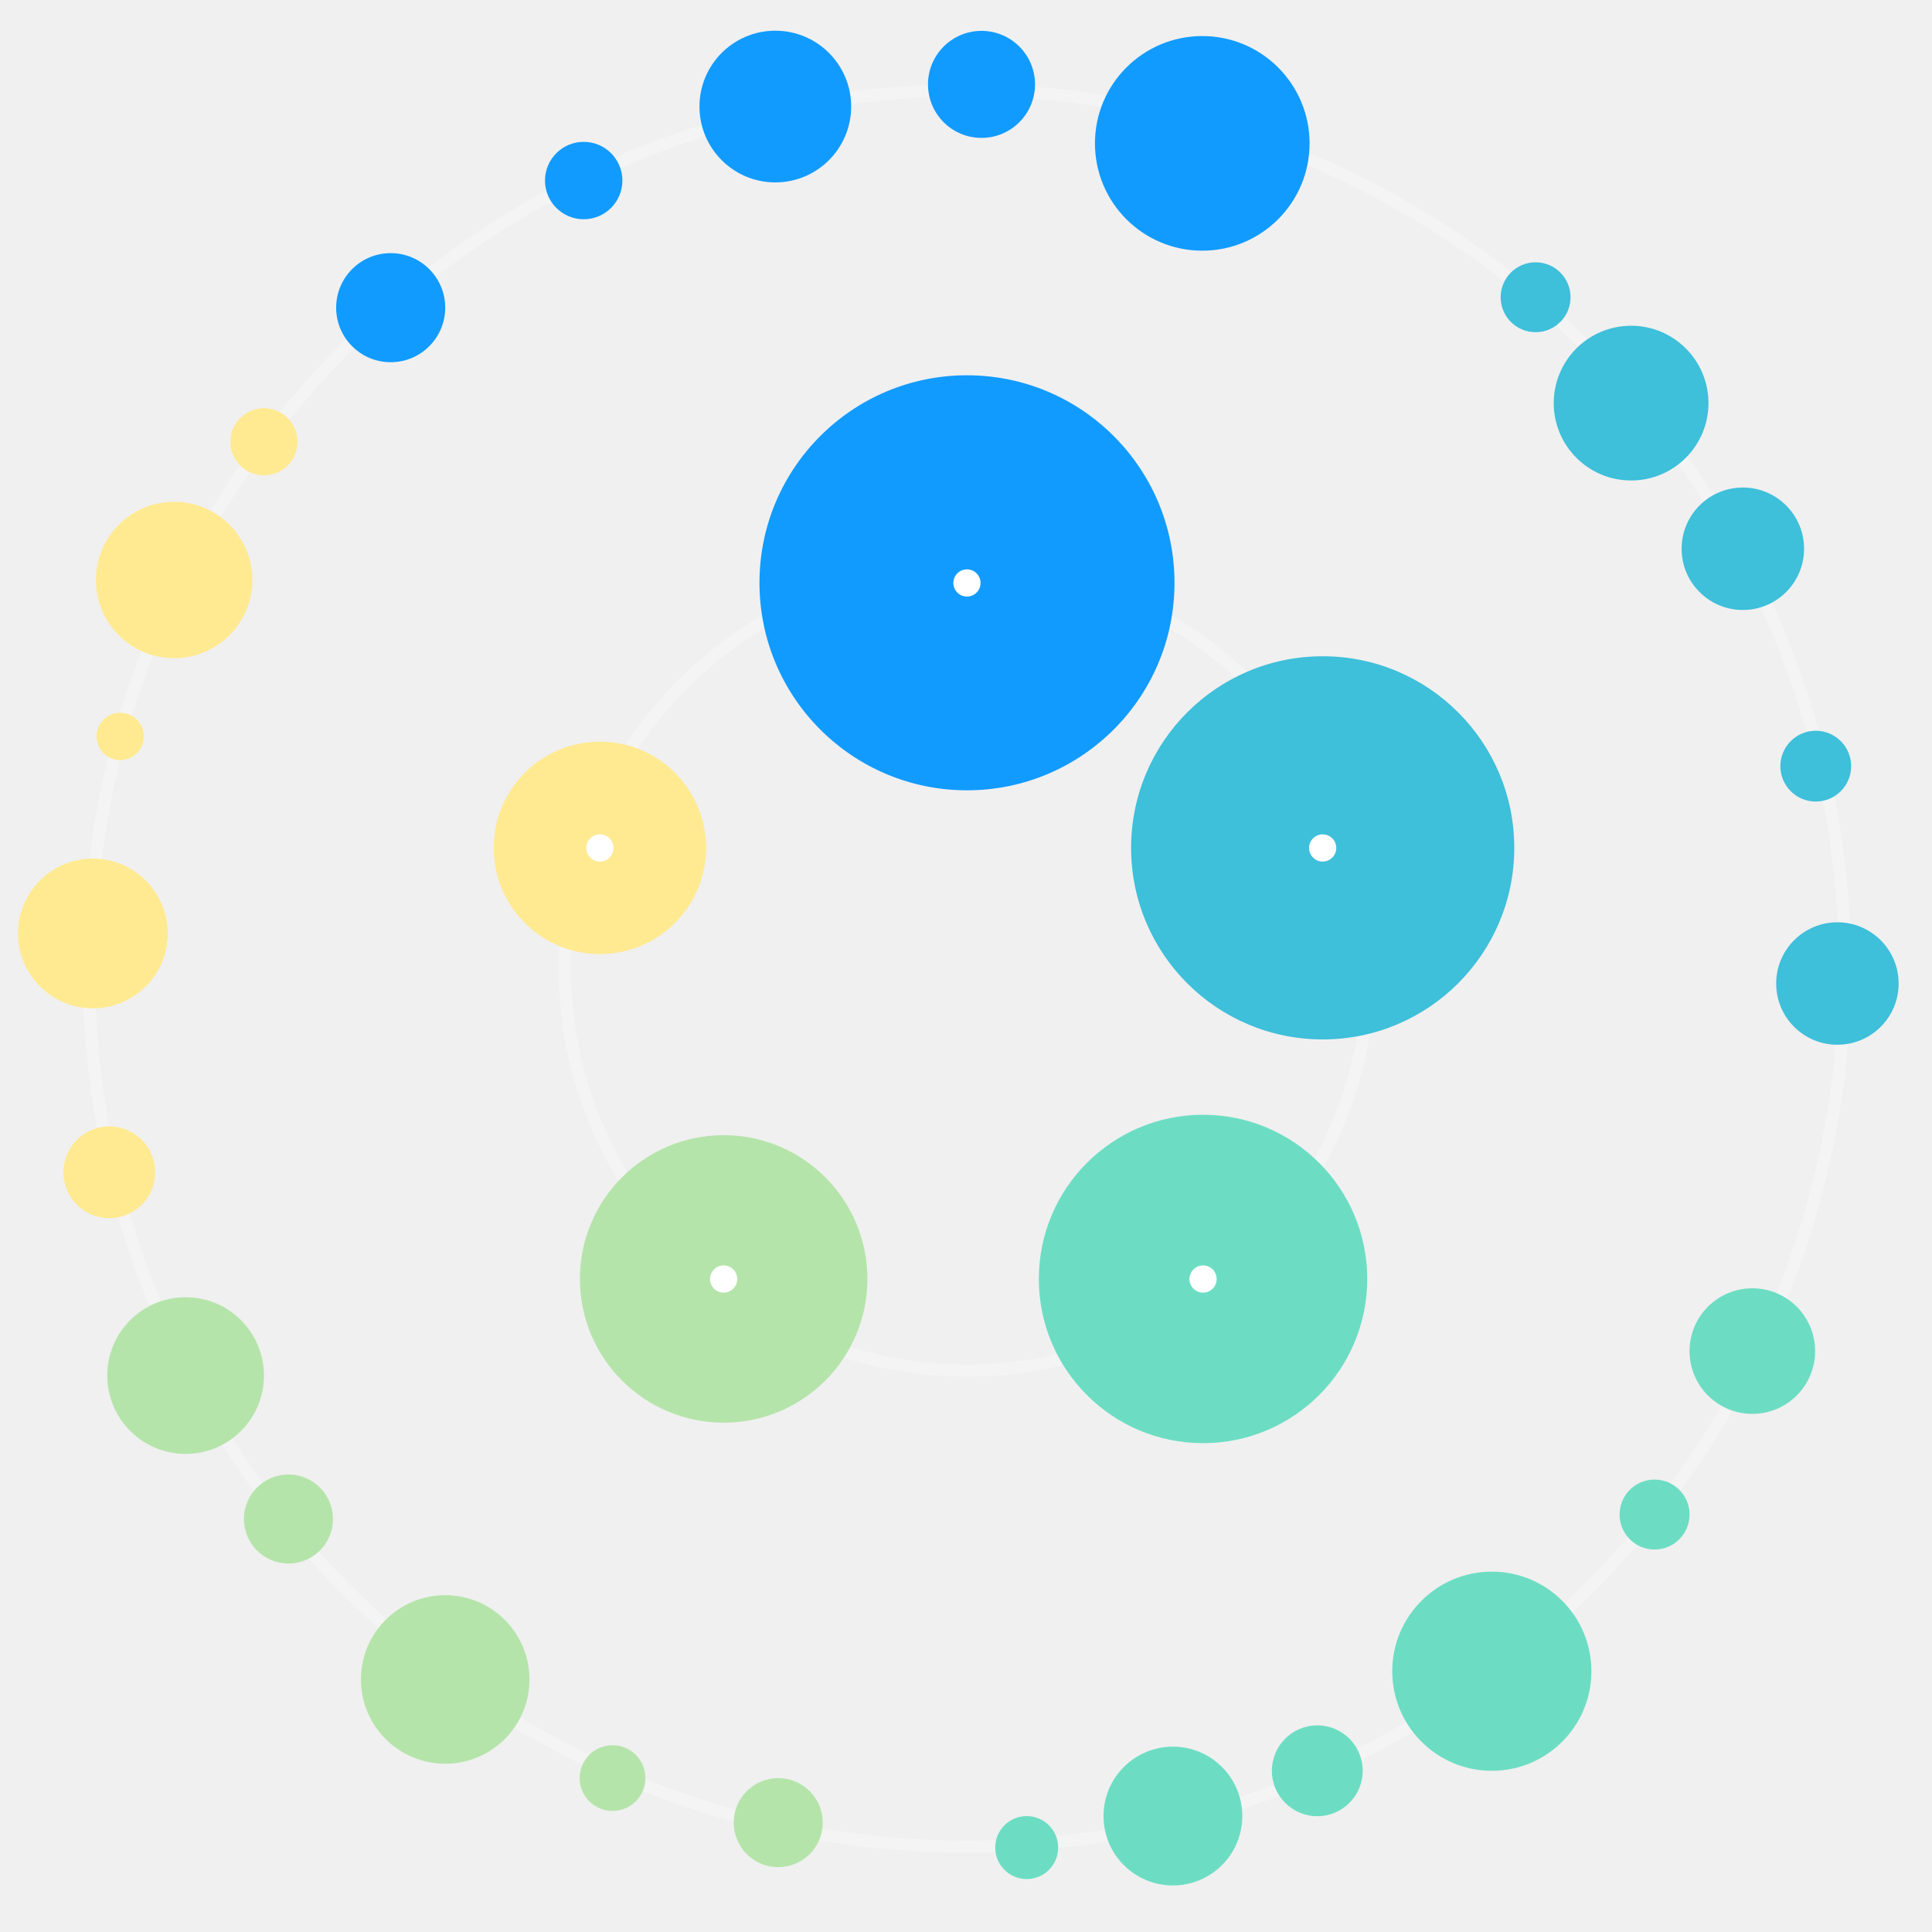
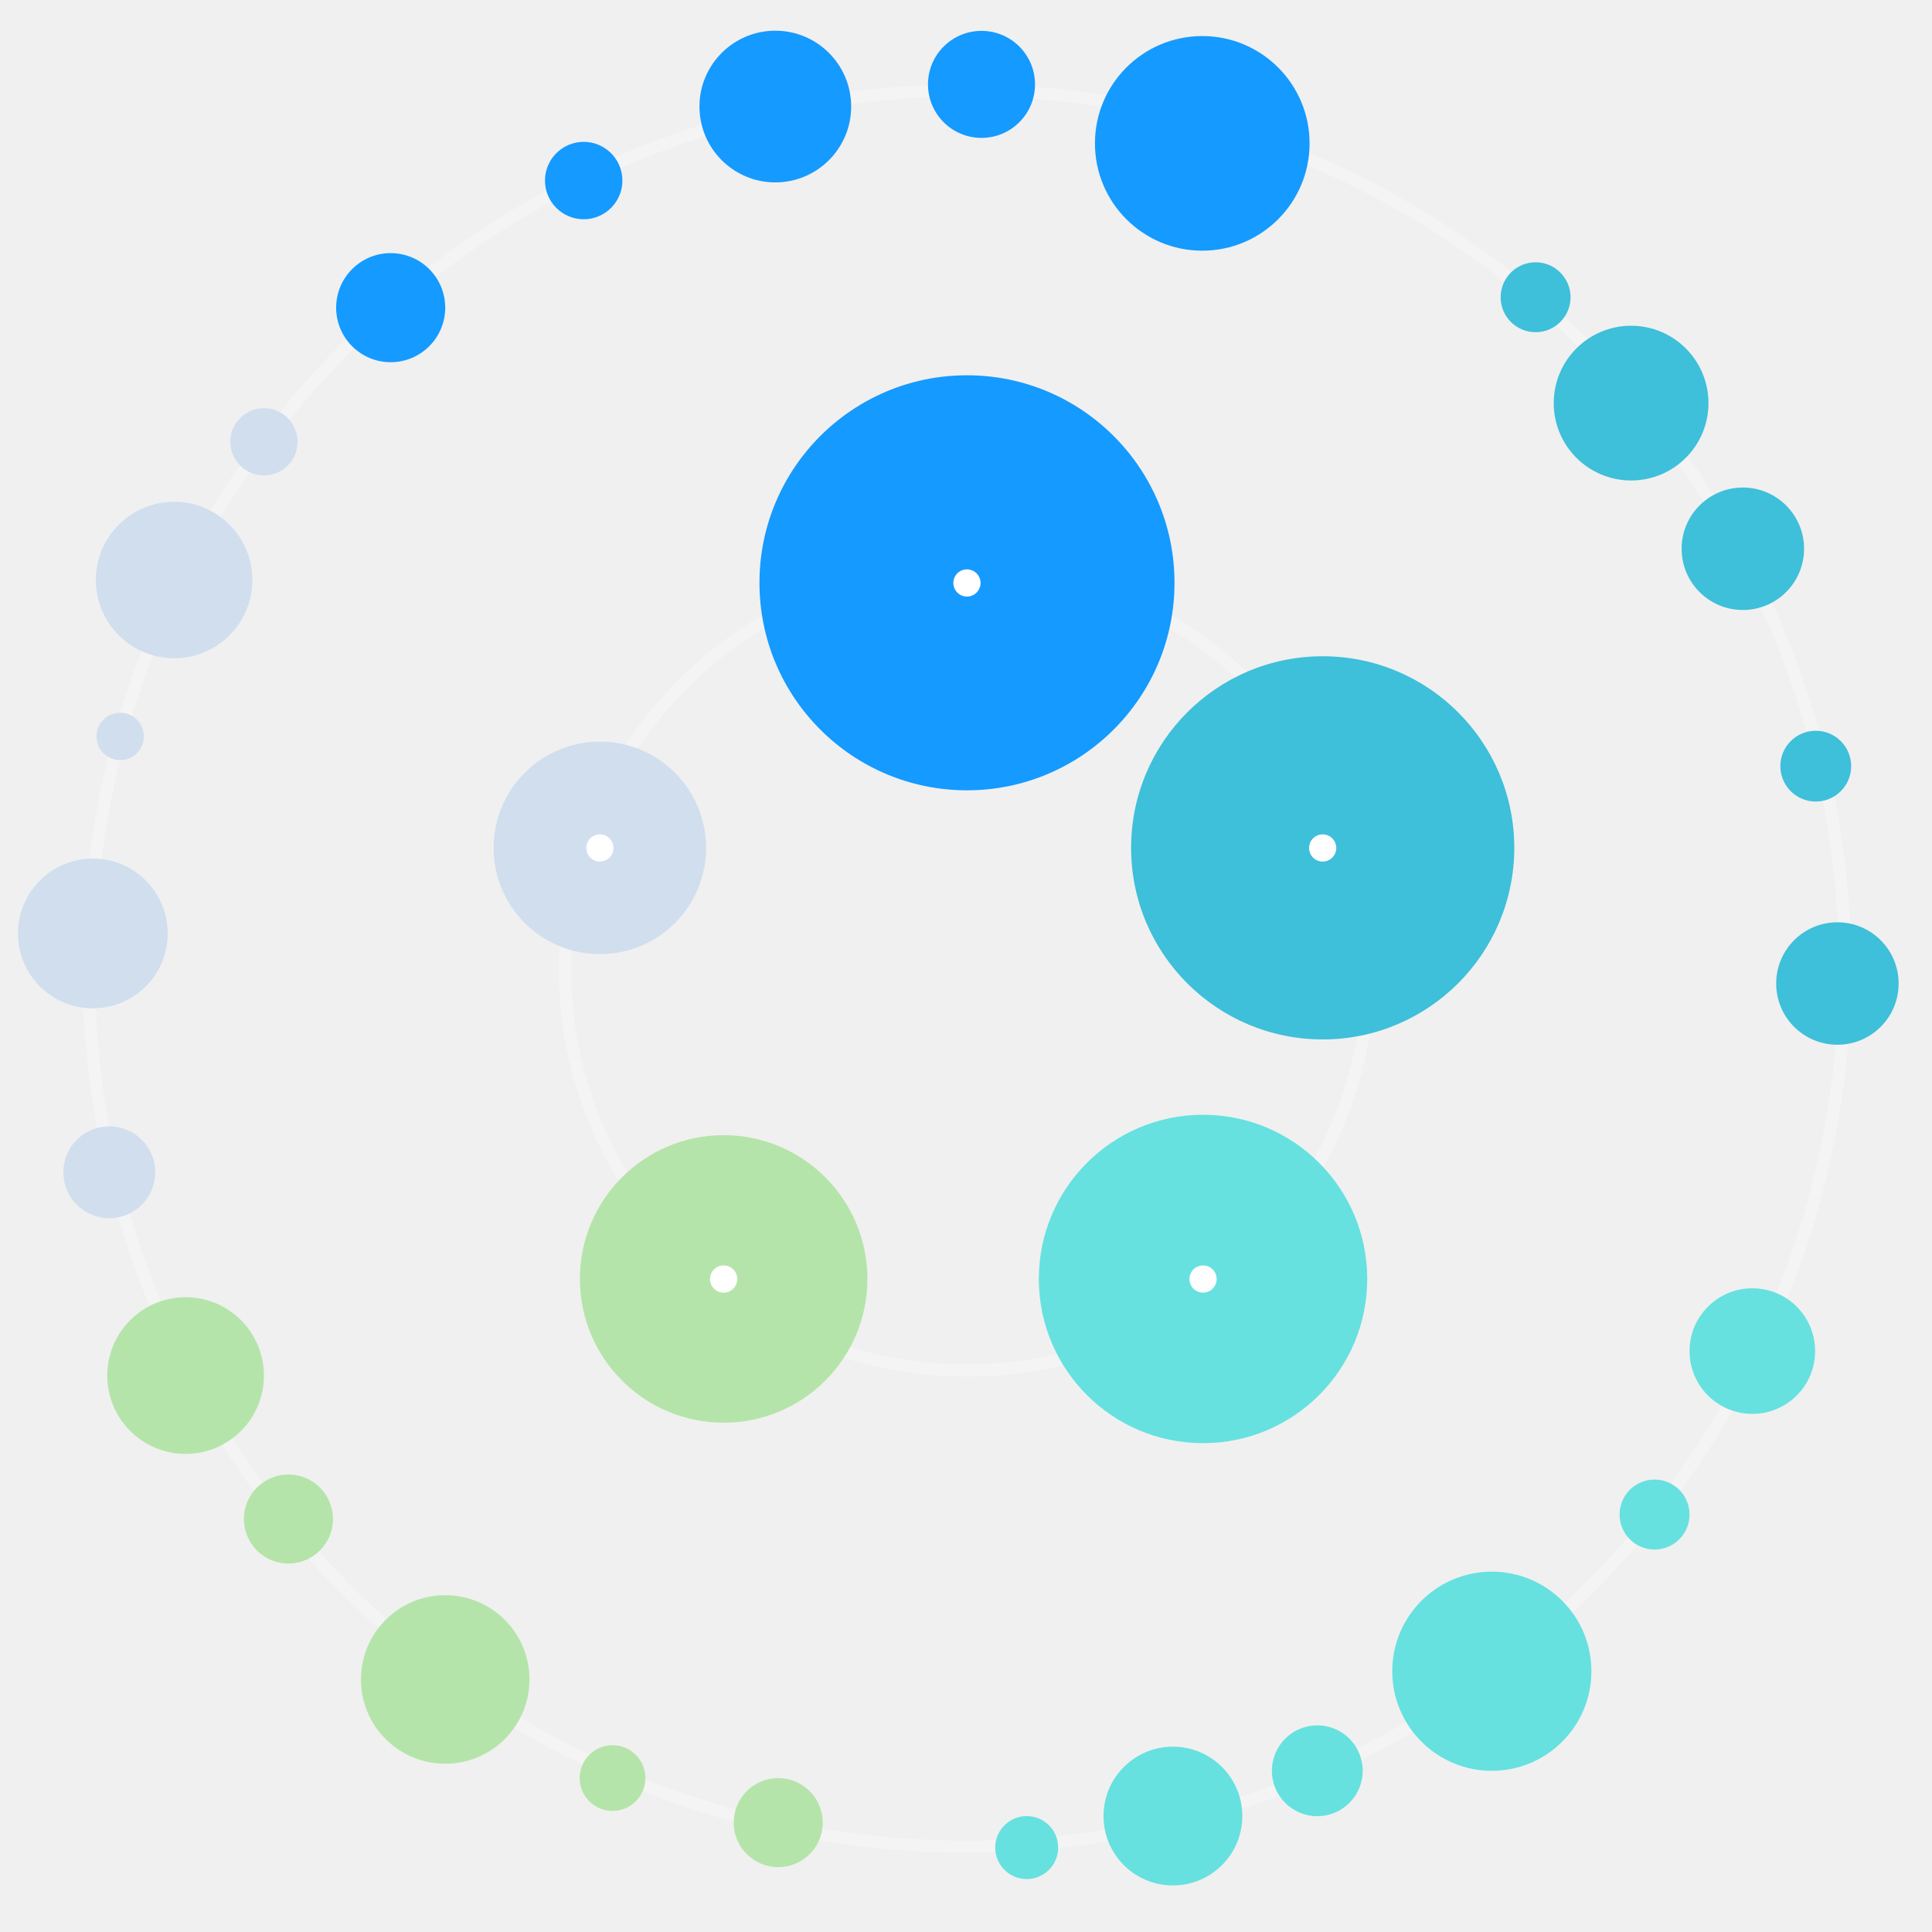
<svg xmlns="http://www.w3.org/2000/svg" width="100%" height="100%" viewBox="0 0 80 80" version="1.1" xml:space="preserve" style="fill-rule:evenodd;clip-rule:evenodd;stroke-linejoin:round;stroke-miterlimit:2;">
-   <g transform="matrix(1,0,0,1,-599,-3996)">
-     <g transform="matrix(1,0,0,1,2439.83,1275.44)">
+   <g transform="matrix(1,0,0,1,1840.83,-2720.56)">
+     <g>
      <g transform="matrix(0.521152,0,0,0.521152,-2288.99,2738.07)">
        <rect x="859.943" y="-33.506" width="153.506" height="153.506" style="fill:none;" />
      </g>
      <g transform="matrix(2.01946,0,0,6.98054,-2972.74,-1364.58)">
        <g transform="matrix(0.544567,0,0,0.157542,136.251,108.568)">
          <path d="M815.468,3028.72C833.843,3028.72 848.761,3043.63 848.761,3062.01C848.761,3080.38 833.843,3095.3 815.468,3095.3C797.093,3095.3 782.175,3080.38 782.175,3062.01C782.175,3043.63 797.093,3028.72 815.468,3028.72ZM815.468,3029.17C833.592,3029.17 848.306,3043.89 848.306,3062.01C848.306,3080.13 833.592,3094.85 815.468,3094.85C797.344,3094.85 782.63,3080.13 782.63,3062.01C782.63,3043.89 797.344,3029.17 815.468,3029.17Z" style="fill:white;fill-opacity:0.3;" />
        </g>
        <g transform="matrix(0.251338,0,0,0.0727119,375.369,368.319)">
          <path d="M815.468,3028.72C833.843,3028.72 848.761,3043.63 848.761,3062.01C848.761,3080.38 833.843,3095.3 815.468,3095.3C797.093,3095.3 782.175,3080.38 782.175,3062.01C782.175,3043.63 797.093,3028.72 815.468,3028.72ZM815.468,3029.7C833.299,3029.7 847.776,3044.18 847.776,3062.01C847.776,3079.84 833.299,3094.32 815.468,3094.32C797.637,3094.32 783.16,3079.84 783.16,3062.01C783.16,3044.18 797.637,3029.7 815.468,3029.7Z" style="fill:white;fill-opacity:0.3;" />
        </g>
        <g transform="matrix(1.0899,0,0,0.315306,-157.769,-118.433)">
-           <circle cx="677.216" cy="2242.61" r="3.904" style="fill:rgb(17,155,255);" />
+           <circle cx="677.216" cy="2242.61" r="3.904" style="fill:rgb(21,154,255);" />
        </g>
        <g transform="matrix(0.563609,0,0,0.163051,203.468,220.409)">
-           <circle cx="677.216" cy="2242.61" r="3.904" style="fill:rgb(17,155,255);" />
+           <circle cx="677.216" cy="2242.61" r="3.904" style="fill:rgb(21,154,255);" />
        </g>
        <g transform="matrix(0.183544,0,0,0.0530991,467.689,467.901)">
          <circle cx="677.216" cy="2242.61" r="3.904" style="fill:rgb(62,191,218);" />
        </g>
        <g transform="matrix(0.406324,0,0,0.117549,318.777,323.993)">
          <circle cx="677.216" cy="2242.61" r="3.904" style="fill:rgb(62,191,218);" />
        </g>
        <g transform="matrix(0.321561,0,0,0.0930271,378.471,379.85)">
          <circle cx="677.216" cy="2242.61" r="3.904" style="fill:rgb(62,191,218);" />
        </g>
        <g transform="matrix(0.185894,0,0,0.0537789,471.842,469.158)">
          <circle cx="677.216" cy="2242.61" r="3.904" style="fill:rgb(62,191,218);" />
        </g>
        <g transform="matrix(0.321561,0,0,0.0930271,380.41,382.429)">
          <circle cx="677.216" cy="2242.61" r="3.904" style="fill:rgb(62,191,218);" />
        </g>
        <g transform="matrix(0.183726,0,0,0.0531517,470.005,475.004)">
-           <circle cx="677.216" cy="2242.61" r="3.904" style="fill:rgb(108,221,195);" />
+           <circle cx="677.216" cy="2242.61" r="3.904" style="fill:rgb(102,225,223);" />
        </g>
        <g transform="matrix(0.329775,0,0,0.0954035,373.103,379.28)">
-           <circle cx="677.216" cy="2242.61" r="3.904" style="fill:rgb(108,221,195);" />
+           <circle cx="677.216" cy="2242.61" r="3.904" style="fill:rgb(102,225,223);" />
        </g>
        <g transform="matrix(0.523002,0,0,0.151304,236.905,255.816)">
-           <circle cx="677.216" cy="2242.61" r="3.904" style="fill:rgb(108,221,195);" />
+           <circle cx="677.216" cy="2242.61" r="3.904" style="fill:rgb(102,225,223);" />
        </g>
        <g transform="matrix(0.238507,0,0,0.0689997,425.991,440.983)">
-           <circle cx="677.216" cy="2242.61" r="3.904" style="fill:rgb(108,221,195);" />
+           <circle cx="677.216" cy="2242.61" r="3.904" style="fill:rgb(102,225,223);" />
        </g>
        <g transform="matrix(0.364485,0,0,0.105445,337.716,359.519)">
-           <circle cx="677.216" cy="2242.61" r="3.904" style="fill:rgb(108,221,195);" />
+           <circle cx="677.216" cy="2242.61" r="3.904" style="fill:rgb(102,225,223);" />
        </g>
        <g transform="matrix(0.165361,0,0,0.0478389,469.568,488.894)">
-           <circle cx="677.216" cy="2242.61" r="3.904" style="fill:rgb(108,221,195);" />
+           <circle cx="677.216" cy="2242.61" r="3.904" style="fill:rgb(102,225,223);" />
        </g>
        <g transform="matrix(0.233842,0,0,0.0676502,418.097,444.317)">
          <circle cx="677.216" cy="2242.61" r="3.904" style="fill:rgb(181,228,170);" />
        </g>
        <g transform="matrix(0.172667,0,0,0.0499524,456.128,483.742)">
          <circle cx="677.216" cy="2242.61" r="3.904" style="fill:rgb(181,228,170);" />
        </g>
        <g transform="matrix(0.44263,0,0,0.128052,269.874,308.01)">
          <circle cx="677.216" cy="2242.61" r="3.904" style="fill:rgb(181,228,170);" />
        </g>
        <g transform="matrix(0.233842,0,0,0.0676502,408.054,442.516)">
          <circle cx="677.216" cy="2242.61" r="3.904" style="fill:rgb(181,228,170);" />
        </g>
        <g transform="matrix(0.411461,0,0,0.119035,285.659,326.429)">
          <circle cx="677.216" cy="2242.61" r="3.904" style="fill:rgb(181,228,170);" />
        </g>
        <g transform="matrix(0.241153,0,0,0.0697652,399.43,435.716)">
-           <circle cx="677.216" cy="2242.61" r="3.904" style="fill:rgb(255,234,146);" />
+           <circle cx="677.216" cy="2242.61" r="3.904" style="fill:rgb(208,222,238);" />
        </g>
        <g transform="matrix(0.393217,0,0,0.113757,296.112,335.643)">
-           <circle cx="677.216" cy="2242.61" r="3.904" style="fill:rgb(255,234,146);" />
+           <circle cx="677.216" cy="2242.61" r="3.904" style="fill:rgb(208,222,238);" />
        </g>
        <g transform="matrix(0.124353,0,0,0.035975,478.752,508.909)">
-           <circle cx="677.216" cy="2242.61" r="3.904" style="fill:rgb(255,234,146);" />
+           <circle cx="677.216" cy="2242.61" r="3.904" style="fill:rgb(208,222,238);" />
        </g>
        <g transform="matrix(0.176427,0,0,0.0510401,446.434,473.376)">
-           <circle cx="677.216" cy="2242.61" r="3.904" style="fill:rgb(255,234,146);" />
+           <circle cx="677.216" cy="2242.61" r="3.904" style="fill:rgb(208,222,238);" />
        </g>
        <g transform="matrix(0.410858,0,0,0.118861,285.832,322.1)">
-           <circle cx="677.216" cy="2242.61" r="3.904" style="fill:rgb(255,234,146);" />
+           <circle cx="677.216" cy="2242.61" r="3.904" style="fill:rgb(208,222,238);" />
        </g>
        <g transform="matrix(0.281066,0,0,0.0813119,390.284,403.368)">
-           <circle cx="677.216" cy="2242.61" r="3.904" style="fill:rgb(17,155,255);" />
+           <circle cx="677.216" cy="2242.61" r="3.904" style="fill:rgb(21,154,255);" />
        </g>
        <g transform="matrix(0.398357,0,0,0.115244,306.625,327.403)">
-           <circle cx="677.216" cy="2242.61" r="3.904" style="fill:rgb(17,155,255);" />
+           <circle cx="677.216" cy="2242.61" r="3.904" style="fill:rgb(21,154,255);" />
        </g>
        <g transform="matrix(0.203255,0,0,0.0588013,434.822,454.421)">
-           <circle cx="677.216" cy="2242.61" r="3.904" style="fill:rgb(17,155,255);" />
+           <circle cx="677.216" cy="2242.61" r="3.904" style="fill:rgb(21,154,255);" />
        </g>
        <g transform="matrix(0.286433,0,0,0.0828648,374.535,401.21)">
-           <circle cx="677.216" cy="2242.61" r="3.904" style="fill:rgb(17,155,255);" />
+           <circle cx="677.216" cy="2242.61" r="3.904" style="fill:rgb(21,154,255);" />
        </g>
        <g transform="matrix(0.0714529,0,0,0.0206712,531.939,542.319)">
          <circle cx="677.216" cy="2242.61" r="3.904" style="fill:white;" />
        </g>
        <g transform="matrix(1.00621,0,0,0.291095,-93.7991,-62.5649)">
          <circle cx="677.216" cy="2242.61" r="3.904" style="fill:rgb(62,191,218);" />
        </g>
        <g transform="matrix(0.0714529,0,0,0.0206712,539.233,543.891)">
          <circle cx="677.216" cy="2242.61" r="3.904" style="fill:white;" />
        </g>
        <g transform="matrix(0.862415,0,0,0.249496,1.12767,33.2828)">
-           <circle cx="677.216" cy="2242.61" r="3.904" style="fill:rgb(108,221,195);" />
+           <circle cx="677.216" cy="2242.61" r="3.904" style="fill:rgb(102,225,223);" />
        </g>
        <g transform="matrix(0.0714529,0,0,0.0206712,536.78,546.448)">
          <circle cx="677.216" cy="2242.61" r="3.904" style="fill:white;" />
        </g>
        <g transform="matrix(0.755025,0,0,0.218428,64.0244,102.956)">
          <circle cx="677.216" cy="2242.61" r="3.904" style="fill:rgb(181,228,170);" />
        </g>
        <g transform="matrix(0.0714529,0,0,0.0206712,526.95,546.448)">
          <circle cx="677.216" cy="2242.61" r="3.904" style="fill:white;" />
        </g>
        <g transform="matrix(0.557853,0,0,0.161386,195.014,228.322)">
-           <circle cx="677.216" cy="2242.61" r="3.904" style="fill:rgb(255,234,146);" />
+           <circle cx="677.216" cy="2242.61" r="3.904" style="fill:rgb(208,222,238);" />
        </g>
        <g transform="matrix(0.0714529,0,0,0.0206712,524.412,543.891)">
          <circle cx="677.216" cy="2242.61" r="3.904" style="fill:white;" />
        </g>
        <g transform="matrix(0.519803,0,0,0.150378,230.949,252.518)">
          <rect x="633.993" y="2212.47" width="76.211" height="76.211" style="fill:none;" />
        </g>
      </g>
    </g>
  </g>
</svg>
